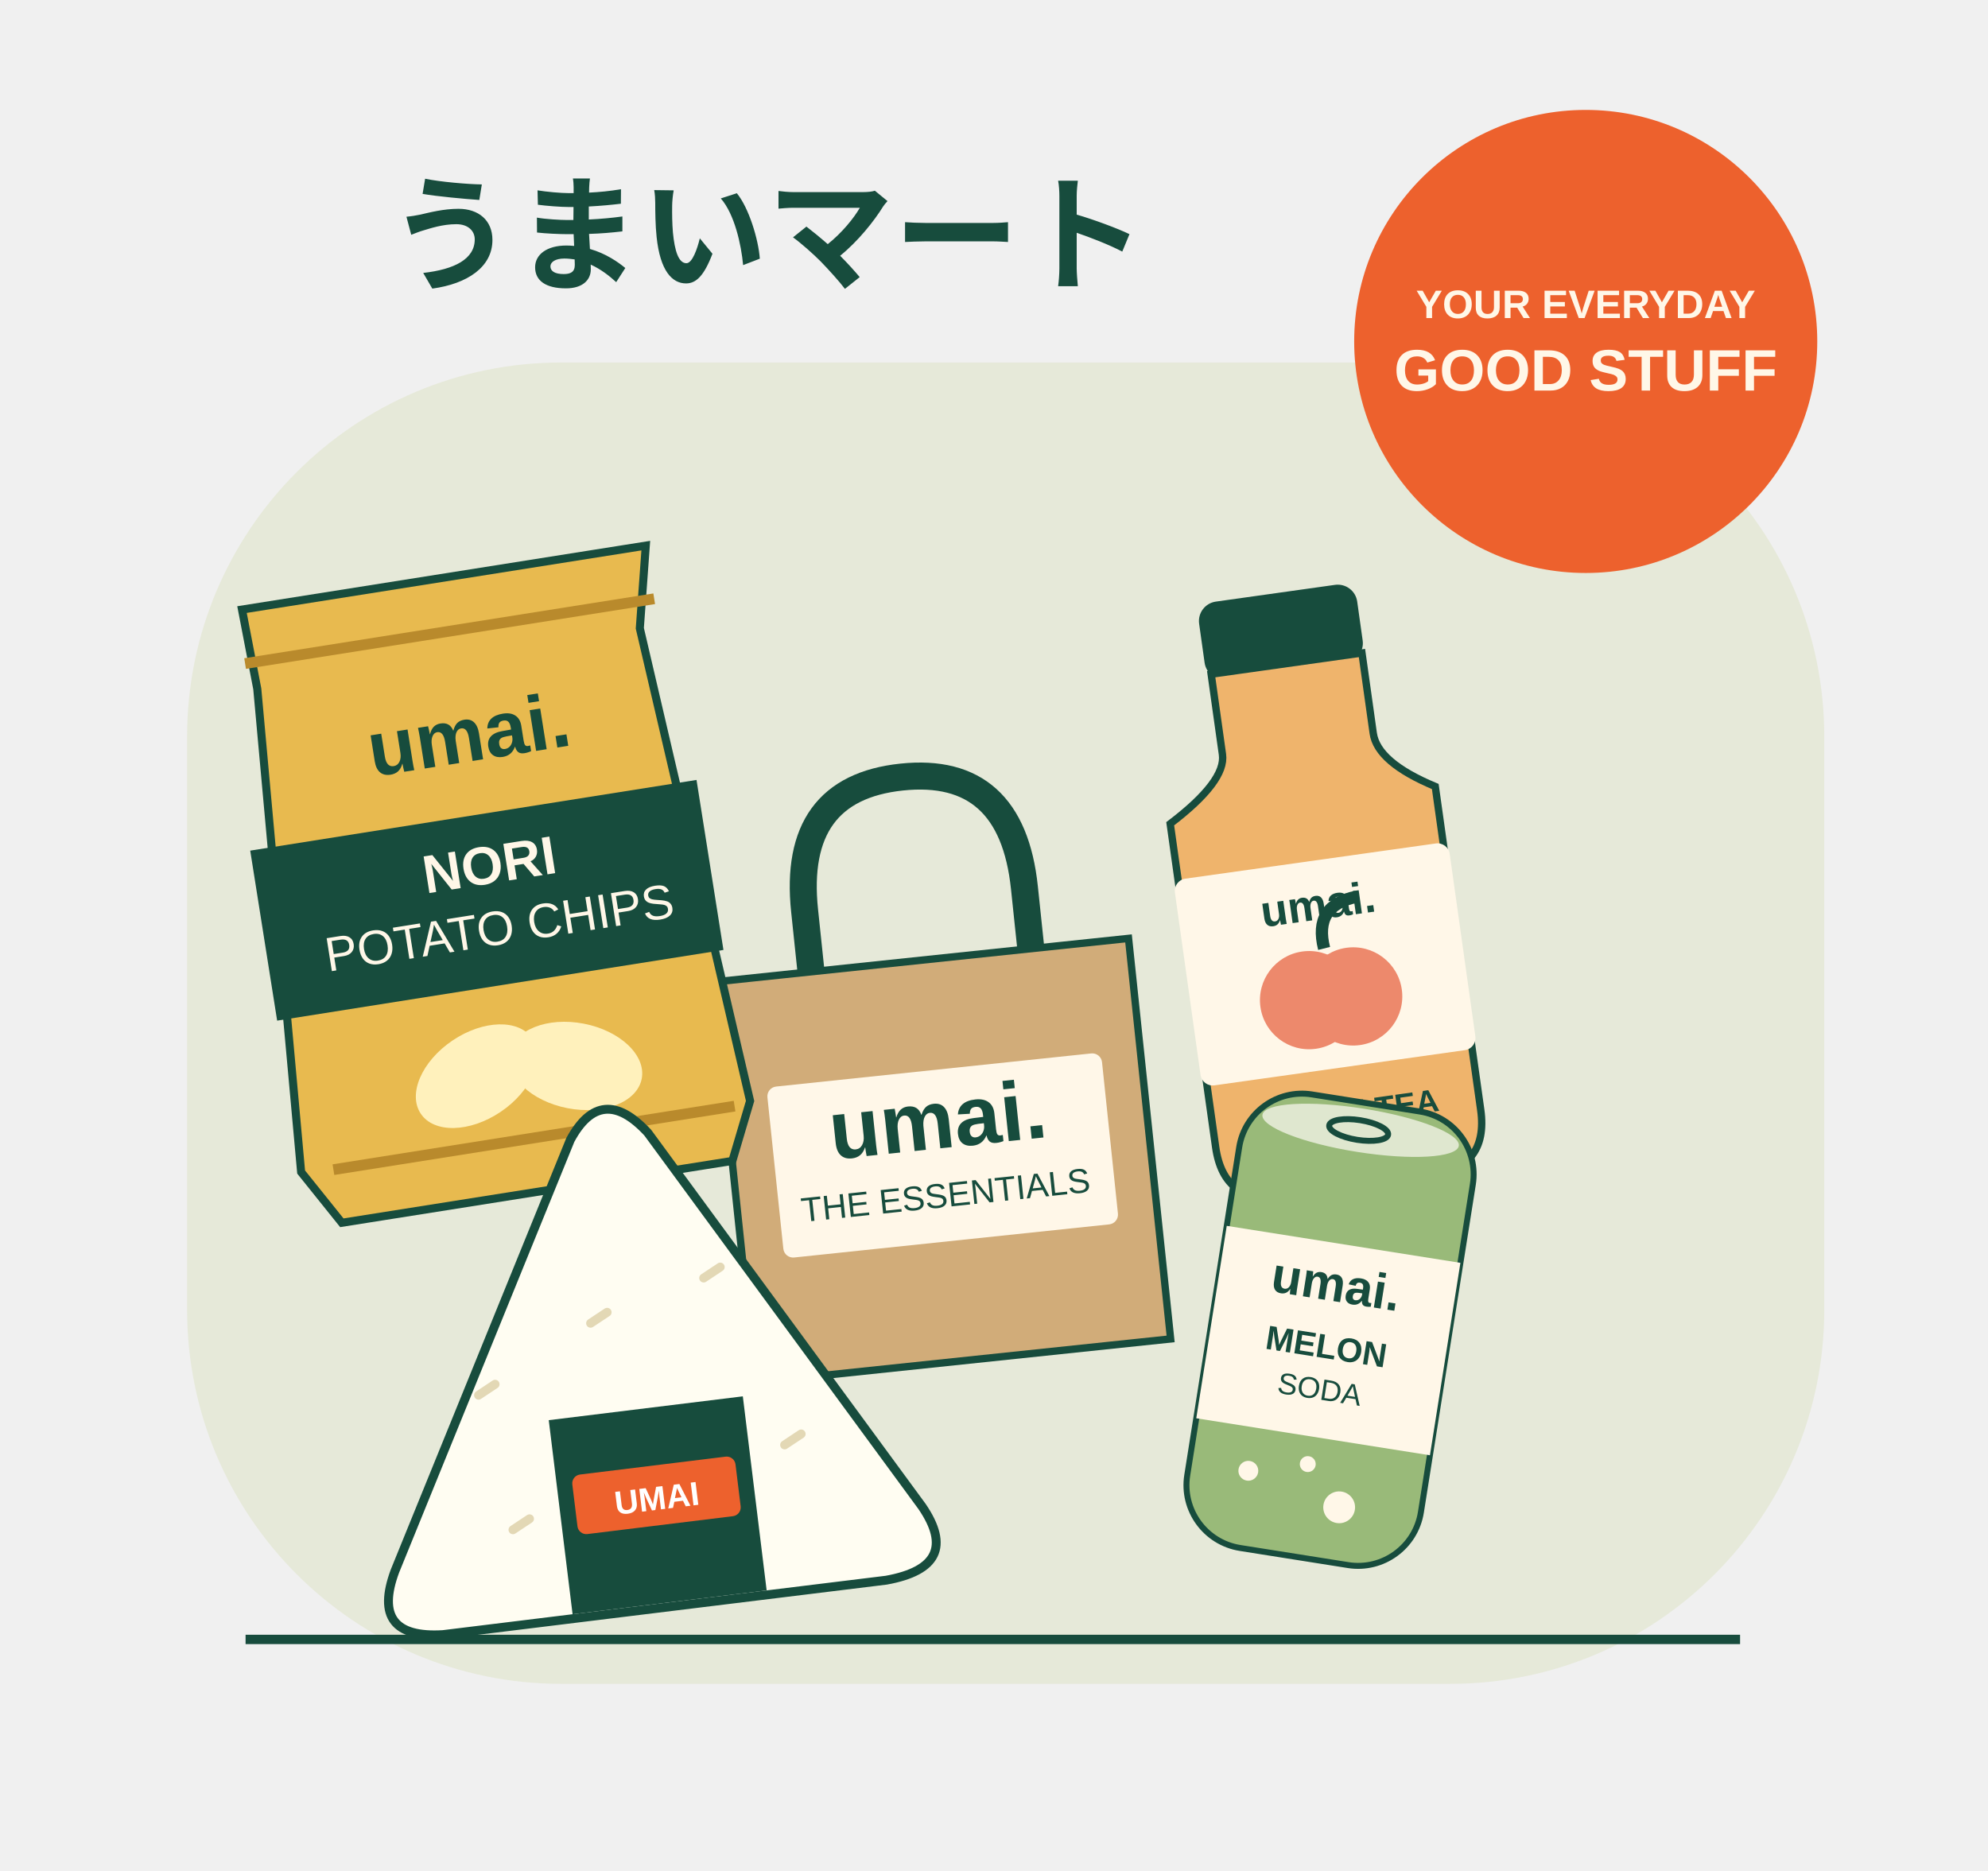
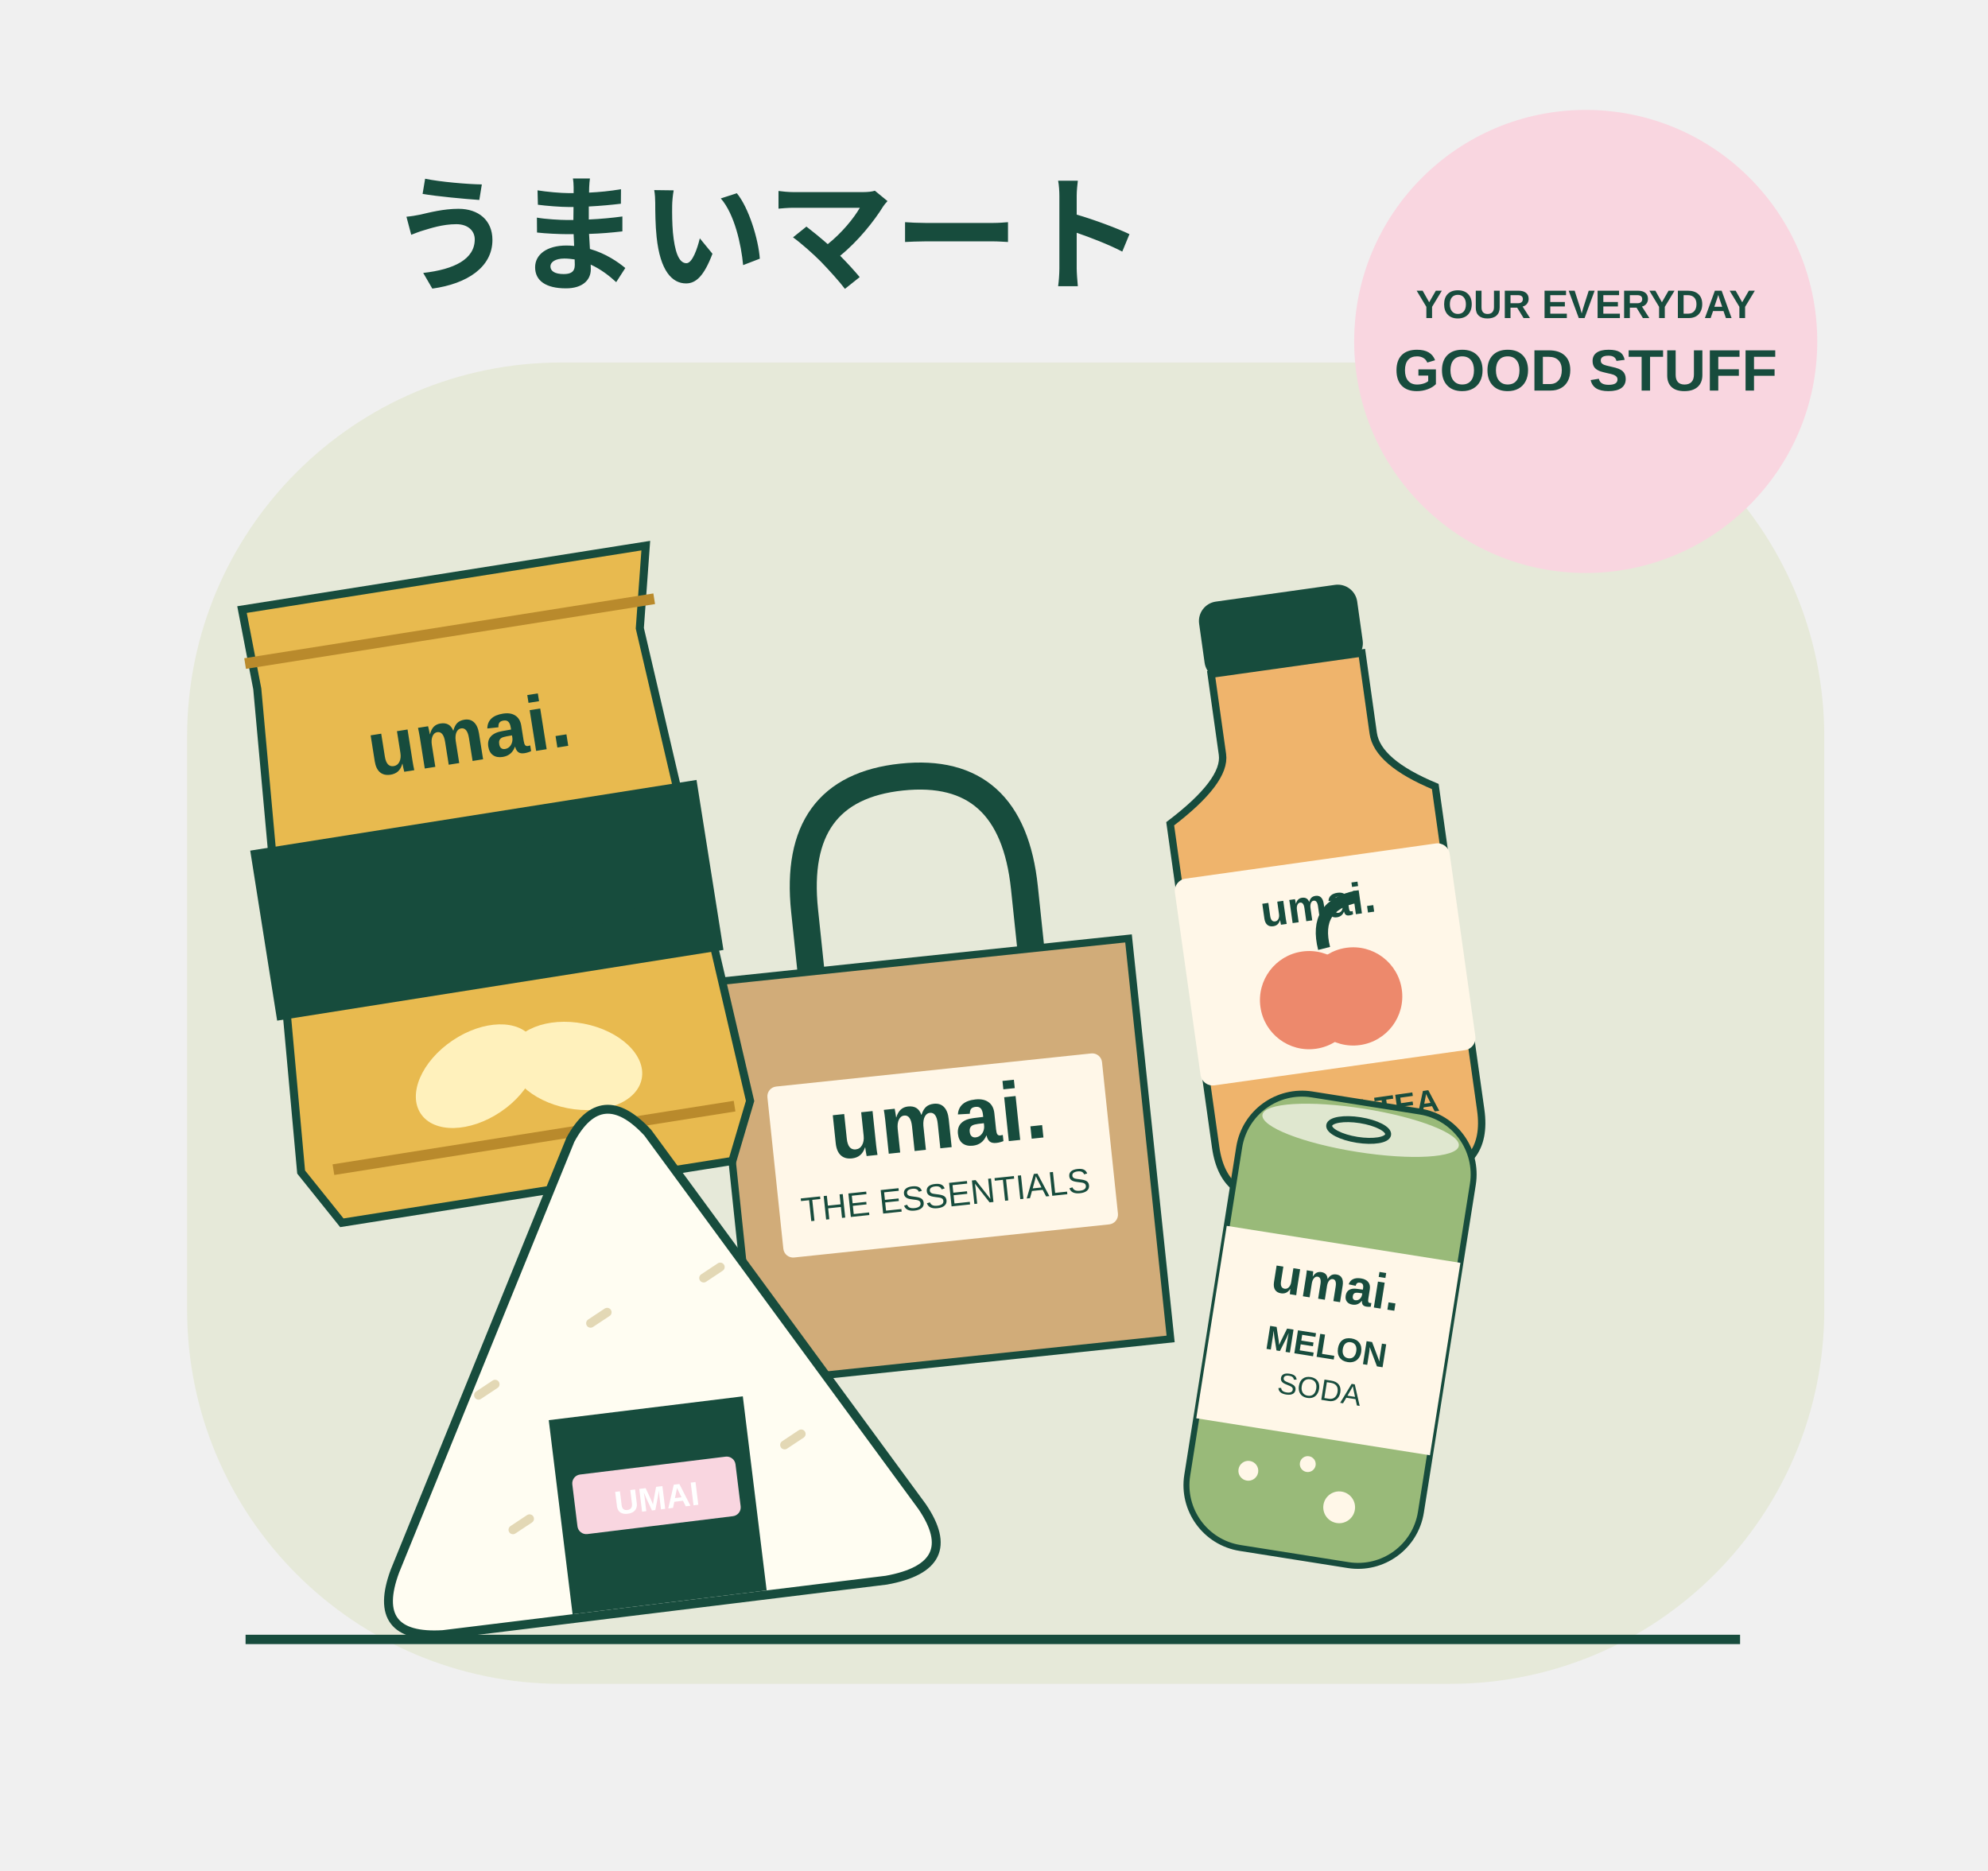
<svg xmlns="http://www.w3.org/2000/svg" width="850" height="800" viewBox="0 0 850 800">
  <rect x="80" y="155" width="700" height="565" rx="160" fill="#e6e9d9" />
-   <circle cx="678" cy="146" r="99" fill="#ed612d" />
-   <text x="678" y="136" text-anchor="middle" font-family="Arial" font-weight="bold" font-size="17" fill="#fff7e8">YOUR EVERYDAY</text>
-   <text x="678" y="167" text-anchor="middle" font-family="Arial" font-weight="bold" font-size="25" fill="#fff7e8">GOOD STUFF</text>
+   <circle cx="678" cy="146" r="99" fill="#F9D6E0" />
+   <text x="678" y="136" text-anchor="middle" font-family="Arial" font-weight="bold" font-size="17" fill="#174c3d">YOUR EVERYDAY</text>
+   <text x="678" y="167" text-anchor="middle" font-family="Arial" font-weight="bold" font-size="25" fill="#174c3d">GOOD STUFF</text>
  <g transform="translate(170 280) scale(1.05)">
    <g transform="rotate(-6 220 190)">
      <path d="M135 124h170v164H135z" fill="#d1ac79" stroke="#174c3d" stroke-width="3" />
      <path d="M175 124V99q0-50 45-50t45 50v25" stroke="#174c3d" stroke-width="11" fill="none" />
      <rect x="152" y="169" width="137" height="70" rx="4" fill="#fff7e8" />
      <text x="220" y="201" text-anchor="middle" font-family="Arial" font-size="34" font-weight="900" fill="#174c3d">umai.</text>
      <text x="220" y="225" text-anchor="middle" font-family="Arial" font-size="14" fill="#174c3d">THE ESSENTIALS</text>
    </g>
  </g>
  <g transform="translate(-40 175) scale(1.15)">
    <g transform="rotate(-9 220 190)">
      <path d="M144 61h152l-7 30 13 180-10 21H145l-12-21 12-180z" fill="#e8ba4f" stroke="#174c3d" stroke-width="3" />
      <path d="M142 81h154m-151 191h151" stroke="#b98a2c" stroke-width="4" />
      <text x="220" y="130" font-family="Arial" font-weight="900" font-size="29" fill="#174c3d" text-anchor="middle">umai.</text>
      <path d="M133 150h168v64H133z" fill="#174c3d" />
-       <text x="220" y="176" font-family="Arial" font-weight="bold" font-size="20" fill="#fff7e8" text-anchor="middle">NORI</text>
-       <text x="220" y="199" font-family="Arial" font-size="18" fill="#fff7e8" text-anchor="middle">POTATO CHIPS</text>
+       <text x="220" y="176" font-family="Arial" font-weight="bold" font-size="20" fill="#174c3d" text-anchor="middle">NORI</text>
+       <text x="220" y="199" font-family="Arial" font-size="18" fill="#174c3d" text-anchor="middle">POTATO CHIPS</text>
      <ellipse cx="203" cy="246" rx="25" ry="16" fill="#fff1bc" transform="rotate(-25 203 246)" />
      <ellipse cx="240" cy="248" rx="25" ry="16" fill="#fff1bc" transform="rotate(20 240 248)" />
    </g>
  </g>
  <g transform="translate(335 205) scale(1.05)">
    <g transform="rotate(-8 220 190)">
      <rect x="188" y="45" width="65" height="32" rx="8" fill="#174c3d" />
      <path d="M190 74h62v33q0 12 22 25v133q0 24-25 24h-59q-25 0-25-24V132q25-14 25-25z" fill="#efb46c" stroke="#174c3d" stroke-width="3" />
      <rect x="163" y="155" width="113" height="85" rx="5" fill="#fff7e8" />
      <text x="220" y="179" text-anchor="middle" font-family="Arial" font-size="18" font-weight="bold" fill="#174c3d">umai.</text>
      <circle cx="211" cy="211" r="20" fill="#ed896c" />
      <circle cx="229" cy="212" r="20" fill="#ed896c" />
      <path d="M220 191q-2-18 16-19" stroke="#174c3d" stroke-width="5" fill="none" />
      <text x="220" y="263" text-anchor="middle" fill="#174c3d" font-family="Arial" font-size="13" font-weight="bold">PEACH TEA</text>
    </g>
  </g>
  <g transform="translate(65 420) scale(.95)">
    <g transform="rotate(-7 220 190)">
      <path d="M203 68Q220 44 238 69L340 251Q355 280 320 282H119Q86 280 101 251Z" fill="#fffdf2" stroke="#174c3d" stroke-width="4" />
      <path d="M178 192h88v88h-88z" fill="#174c3d" />
      <path d="M148 177l8-4m99-36l8-4m-61 18l8-4m72 69l8-4m-134 27l8-4" stroke="#e3d8b5" stroke-width="4" stroke-linecap="round" />
-       <rect x="185" y="218" width="74" height="27" rx="4" fill="#ed612d" />
+       <rect x="185" y="218" width="74" height="27" rx="4" fill="#F9D6E0" />
      <text x="222" y="238" font-family="Arial" font-weight="bold" font-size="15" text-anchor="middle" fill="#fff">UMAI</text>
    </g>
  </g>
  <g transform="translate(380 415) scale(.85)">
    <g transform="rotate(9 220 190)">
      <rect x="161" y="65" width="119" height="231" rx="32" fill="#99ba79" stroke="#174c3d" stroke-width="3" />
      <ellipse cx="220" cy="79" rx="50" ry="11" fill="#dfe7cf" />
      <ellipse cx="219" cy="79" rx="15" ry="5" fill="none" stroke="#174c3d" stroke-width="3" />
      <path d="M161 137h119v98H161z" fill="#fff7e8" />
      <text x="220" y="166" font-family="Arial" font-weight="900" font-size="25" fill="#174c3d" text-anchor="middle">umai.</text>
      <text x="220" y="195" font-family="Arial" font-weight="bold" font-size="17" fill="#174c3d" text-anchor="middle">MELON</text>
      <text x="220" y="216" font-family="Arial" font-size="15" fill="#174c3d" text-anchor="middle">SODA</text>
      <g fill="#fff7e8">
        <circle cx="191" cy="257" r="5" />
        <circle cx="239" cy="268" r="8" />
        <circle cx="220" cy="249" r="4" />
      </g>
    </g>
  </g>
  <path d="M105 701h639" stroke="#174c3d" stroke-width="4" />
  <text x="166" y="120" font-family="Arial" font-size="54" font-weight="bold" fill="#174c3d">うまいマート</text>
</svg>
